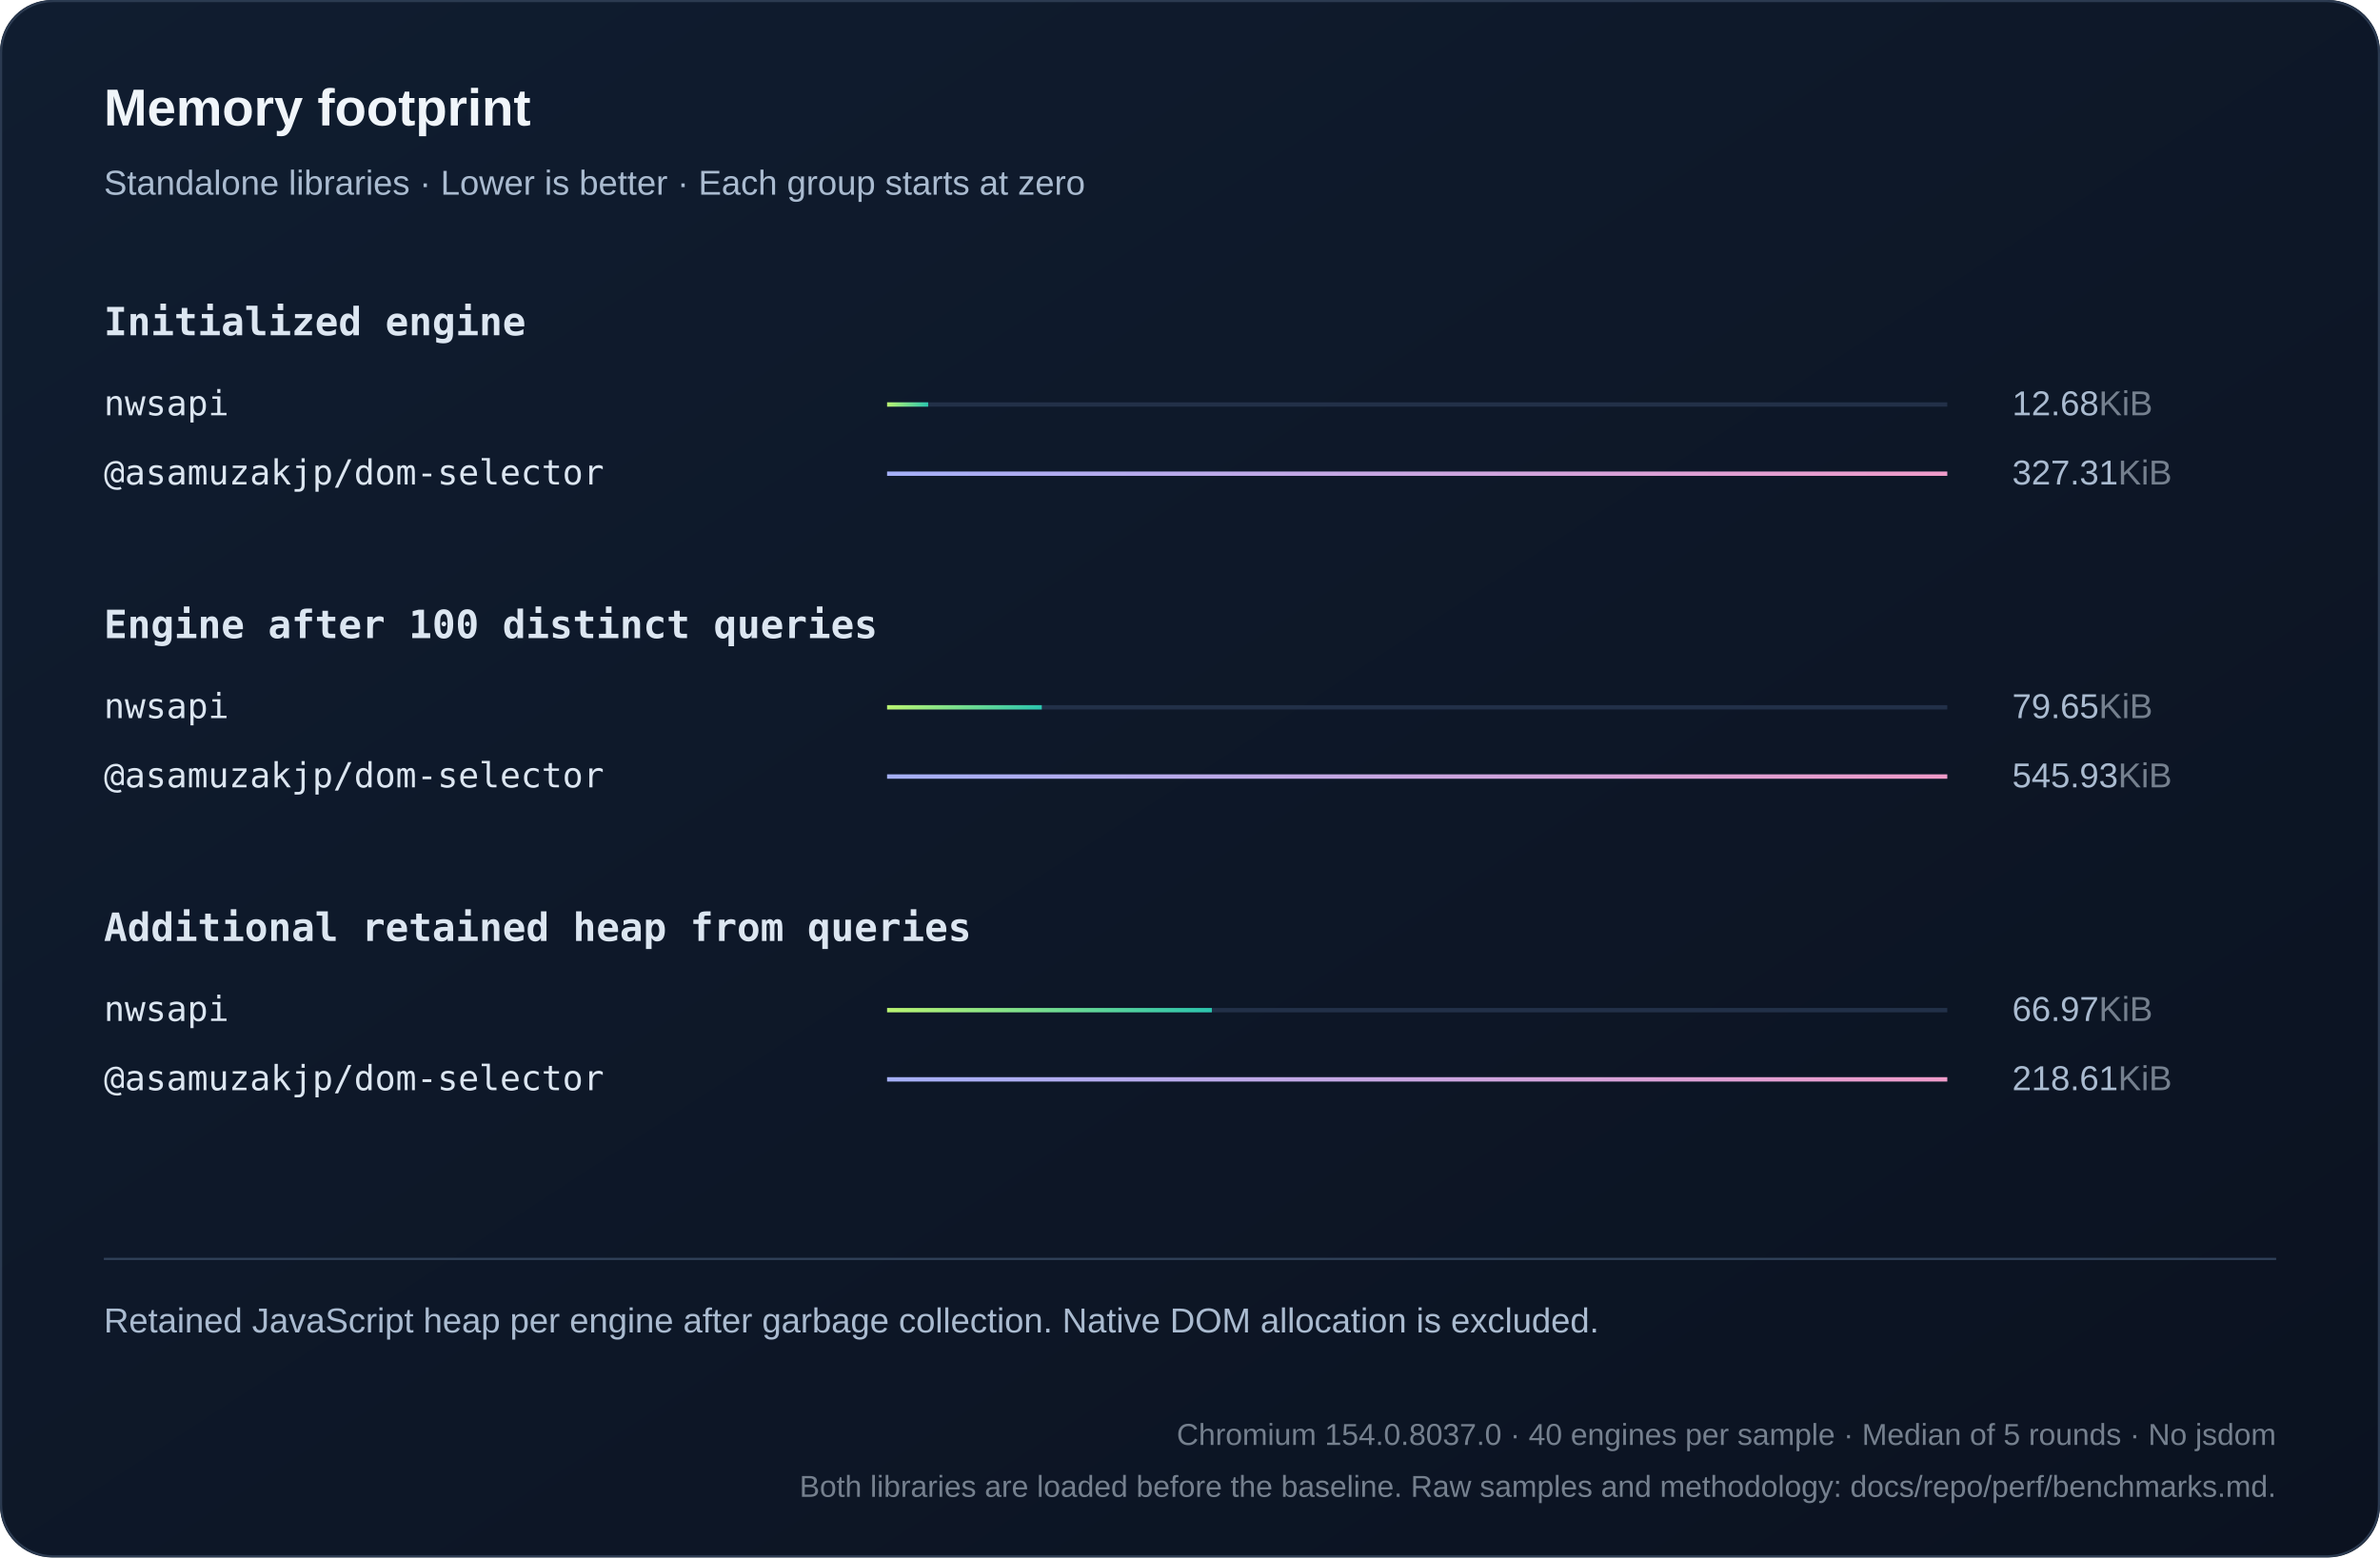
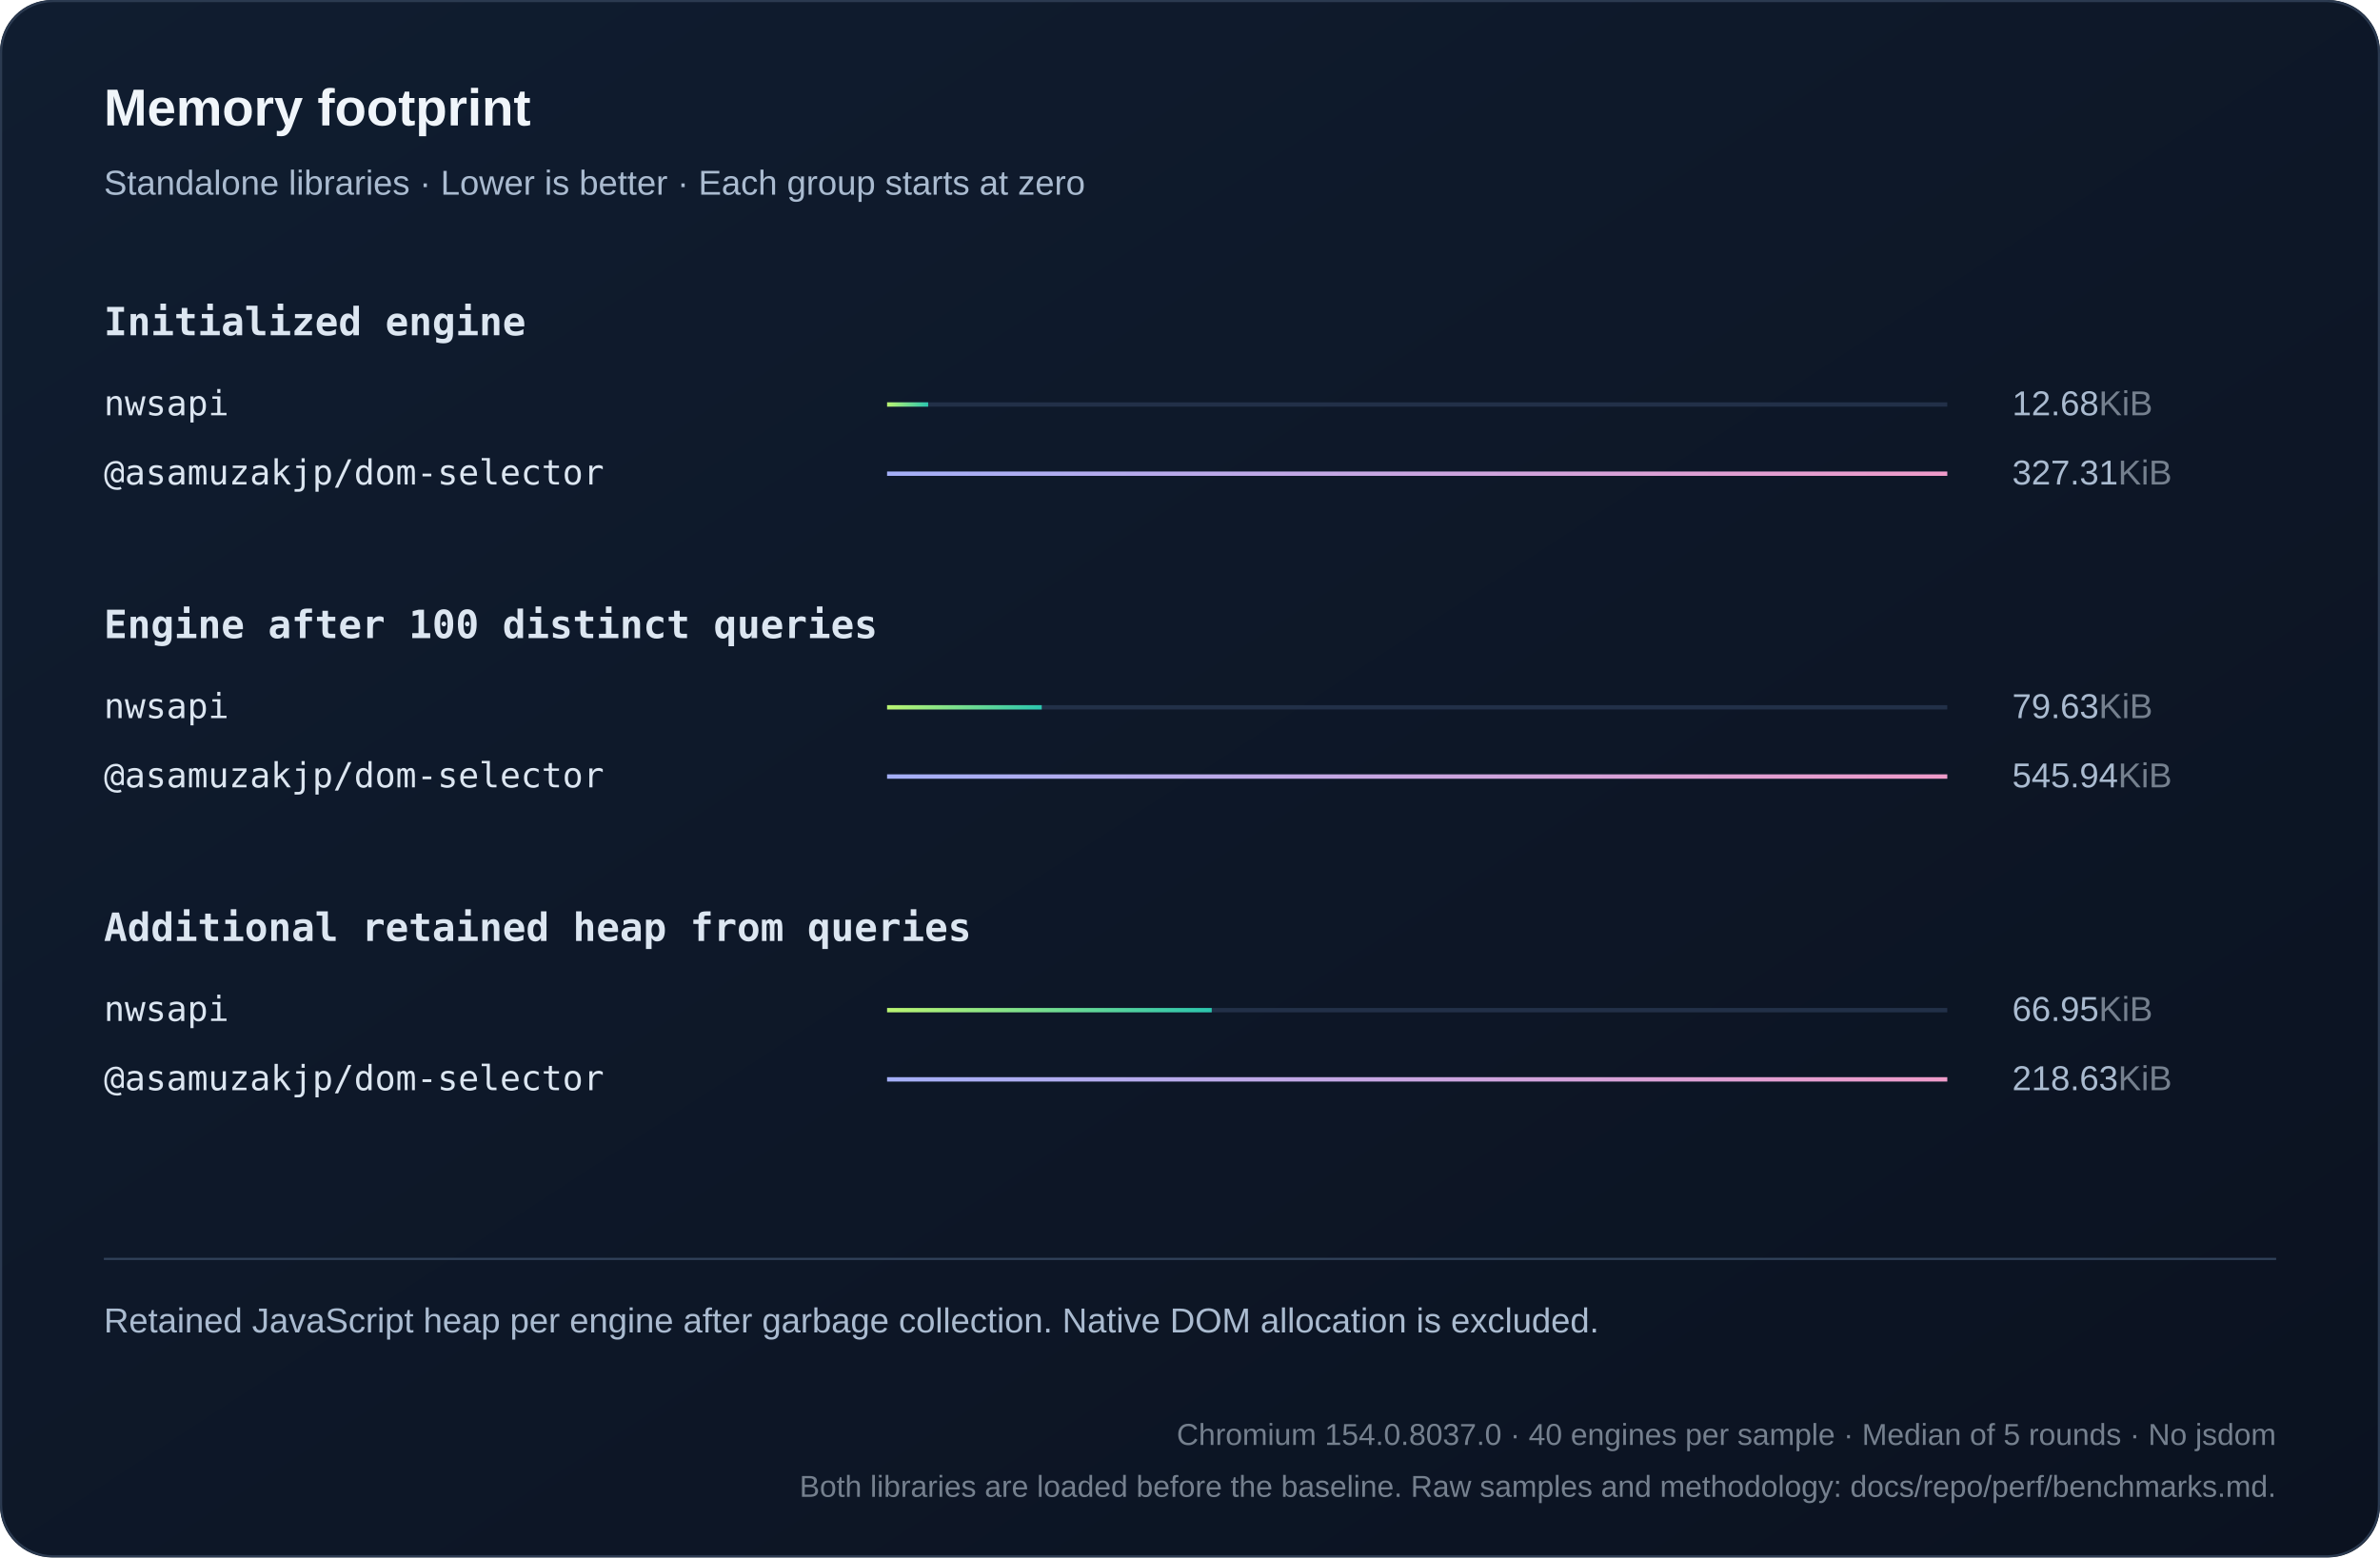
<svg xmlns="http://www.w3.org/2000/svg" width="1100" height="720" viewBox="0 0 1100 720" role="img">
  <defs>
    <linearGradient id="bg" x2="1" y2="1">
      <stop stop-color="#101d30" />
      <stop offset="1" stop-color="#0b1220" />
    </linearGradient>
    <linearGradient id="series0">
      <stop stop-color="#baf471" />
      <stop offset="1" stop-color="#2bc5ae" />
    </linearGradient>
    <linearGradient id="series1">
      <stop stop-color="#a4aff7" />
      <stop offset="1" stop-color="#ef9bc9" />
    </linearGradient>
    <linearGradient id="series2">
      <stop stop-color="#80d7ff" />
      <stop offset="1" stop-color="#739be8" />
    </linearGradient>
  </defs>
  <style>text{font-family:Arial,Helvetica,sans-serif;fill:#f0f5fa}
.muted{fill:#aabbd0;font:16px Arial,Helvetica,sans-serif}
.code{font:18px Consolas,Menlo,monospace;fill:#dce6f1}
.note .code{font:16px Consolas,Menlo,monospace}
.metadata,.metadata .code{fill:#75808e;font-size:14px}
.chart-title{font-size:24px;font-weight:700}
.unit{fill:#75808e}
.package{font-family:Consolas,Menlo,monospace}
.comparison{font-size:14px;font-variant-numeric:tabular-nums}
.tick{fill:#aabbd0;font-size:12px}
.time{fill:#aabbd0;font-size:13px;font-variant-numeric:tabular-nums}
.engine{font-size:16px}</style>
  <rect width="1100" height="720" rx="24" fill="url(#bg)" />
  <rect x=".5" y=".5" width="1099" height="719" rx="24" fill="none" stroke="#2b3a50" />
  <text x="48" y="58" class="chart-title">Memory footprint</text>
  <text x="48" y="90" class="muted">Standalone libraries · Lower is better · Each group starts at zero</text>
  <text x="48" y="155" class="code" style="font-weight:600">Initialized engine</text>
  <g>
    <text x="48" y="192" class="code engine">nwsapi</text>
    <path d="M410 187h490" stroke="#223048" stroke-width="2" />
    <rect x="410" y="186" width="18.984" height="2" fill="url(#series0)" />
    <text x="930" y="192" class="muted">12.68<tspan class="unit">KiB</tspan>
    </text>
  </g>
  <g>
    <text x="48" y="224" class="code engine">@asamuzakjp/dom-selector</text>
    <path d="M410 219h490" stroke="#223048" stroke-width="2" />
    <rect x="410" y="218" width="490" height="2" fill="url(#series1)" />
    <text x="930" y="224" class="muted">327.31<tspan class="unit">KiB</tspan>
    </text>
  </g>
  <text x="48" y="295" class="code" style="font-weight:600">Engine after 100 distinct queries</text>
  <g>
    <text x="48" y="332" class="code engine">nwsapi</text>
    <path d="M410 327h490" stroke="#223048" stroke-width="2" />
-     <rect x="410" y="326" width="71.491" height="2" fill="url(#series0)" />
-     <text x="930" y="332" class="muted">79.65<tspan class="unit">KiB</tspan>
+     <rect x="410" y="326" width="71.468" height="2" fill="url(#series0)" />
+     <text x="930" y="332" class="muted">79.63<tspan class="unit">KiB</tspan>
    </text>
  </g>
  <g>
    <text x="48" y="364" class="code engine">@asamuzakjp/dom-selector</text>
    <path d="M410 359h490" stroke="#223048" stroke-width="2" />
    <rect x="410" y="358" width="490" height="2" fill="url(#series1)" />
-     <text x="930" y="364" class="muted">545.93<tspan class="unit">KiB</tspan>
+     <text x="930" y="364" class="muted">545.94<tspan class="unit">KiB</tspan>
    </text>
  </g>
  <text x="48" y="435" class="code" style="font-weight:600">Additional retained heap from queries</text>
  <g>
    <text x="48" y="472" class="code engine">nwsapi</text>
    <path d="M410 467h490" stroke="#223048" stroke-width="2" />
-     <rect x="410" y="466" width="150.104" height="2" fill="url(#series0)" />
-     <text x="930" y="472" class="muted">66.97<tspan class="unit">KiB</tspan>
+     <rect x="410" y="466" width="150.043" height="2" fill="url(#series0)" />
+     <text x="930" y="472" class="muted">66.95<tspan class="unit">KiB</tspan>
    </text>
  </g>
  <g>
    <text x="48" y="504" class="code engine">@asamuzakjp/dom-selector</text>
    <path d="M410 499h490" stroke="#223048" stroke-width="2" />
    <rect x="410" y="498" width="490" height="2" fill="url(#series1)" />
-     <text x="930" y="504" class="muted">218.61<tspan class="unit">KiB</tspan>
+     <text x="930" y="504" class="muted">218.63<tspan class="unit">KiB</tspan>
    </text>
  </g>
  <path d="M48 582h1004" stroke="#304159" />
  <text x="48" y="616" class="muted note">Retained JavaScript heap per engine after garbage collection. Native DOM allocation is excluded.</text>
  <text x="1052" y="668" text-anchor="end" class="muted note metadata">Chromium 154.0.8037.0 · 40 engines per sample · Median of 5 rounds · No jsdom</text>
  <text x="1052" y="692" text-anchor="end" class="muted note metadata">Both libraries are loaded before the baseline. Raw samples and methodology: docs/repo/perf/benchmarks.md.</text>
</svg>
